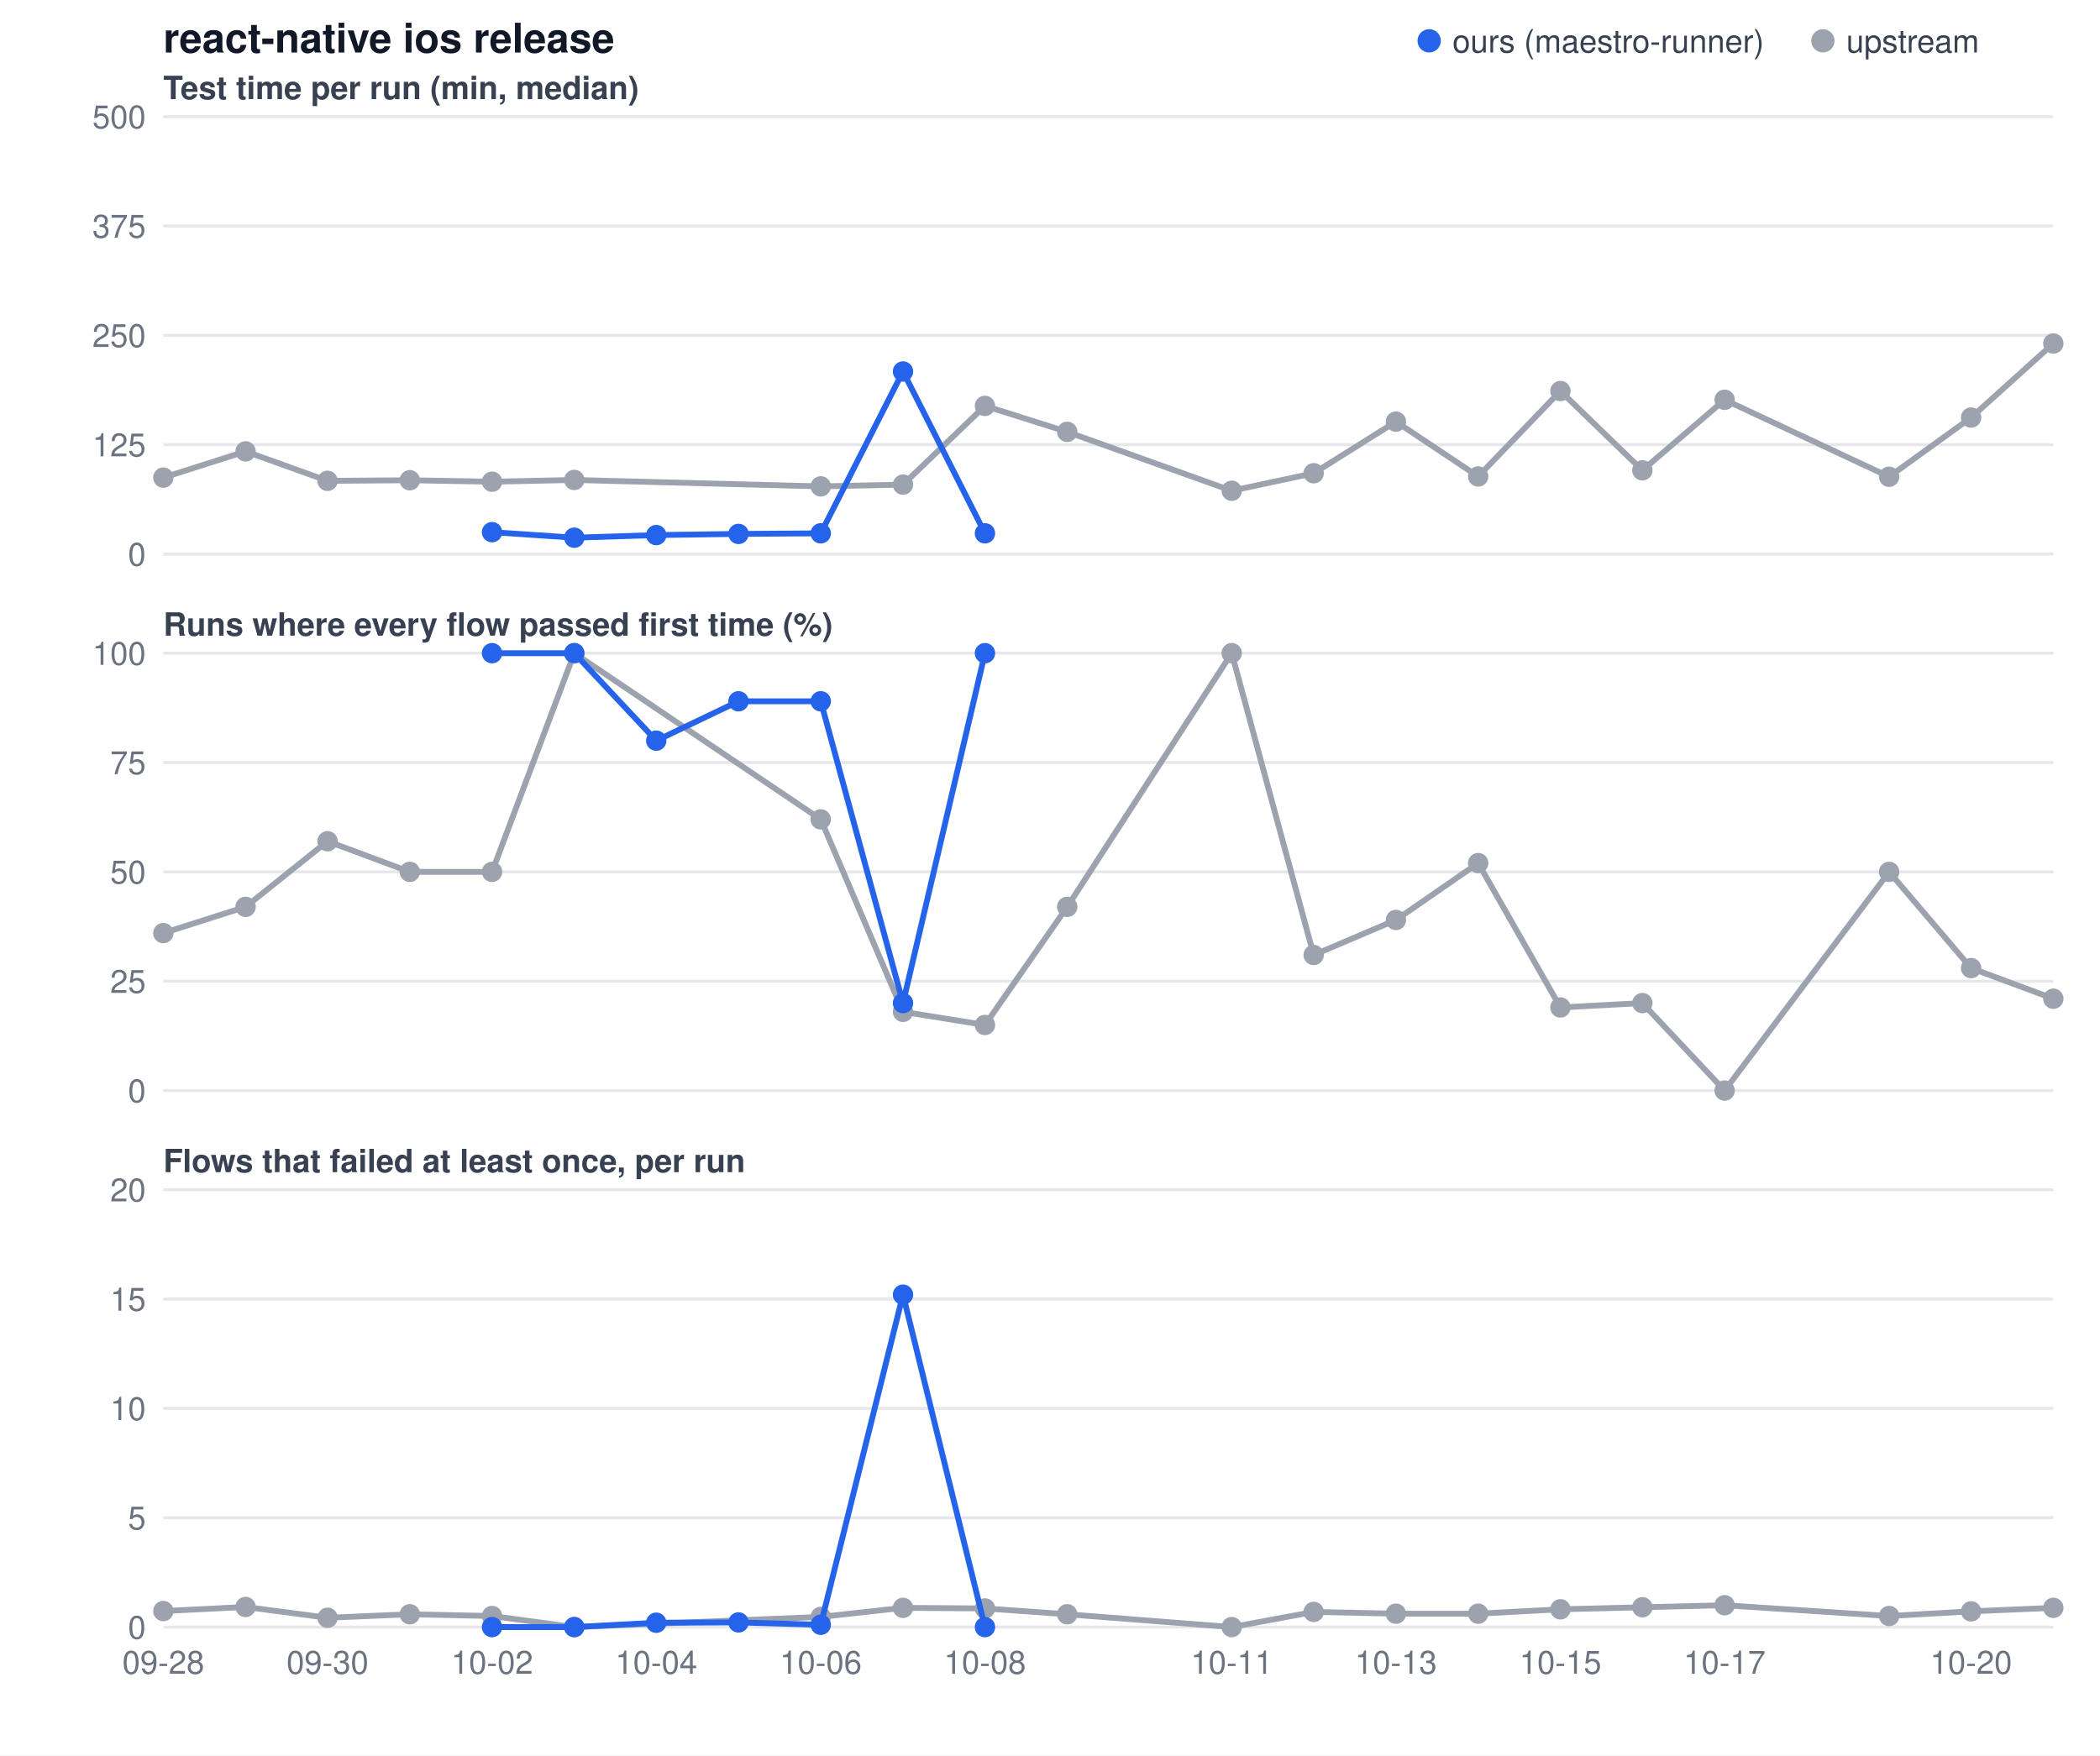
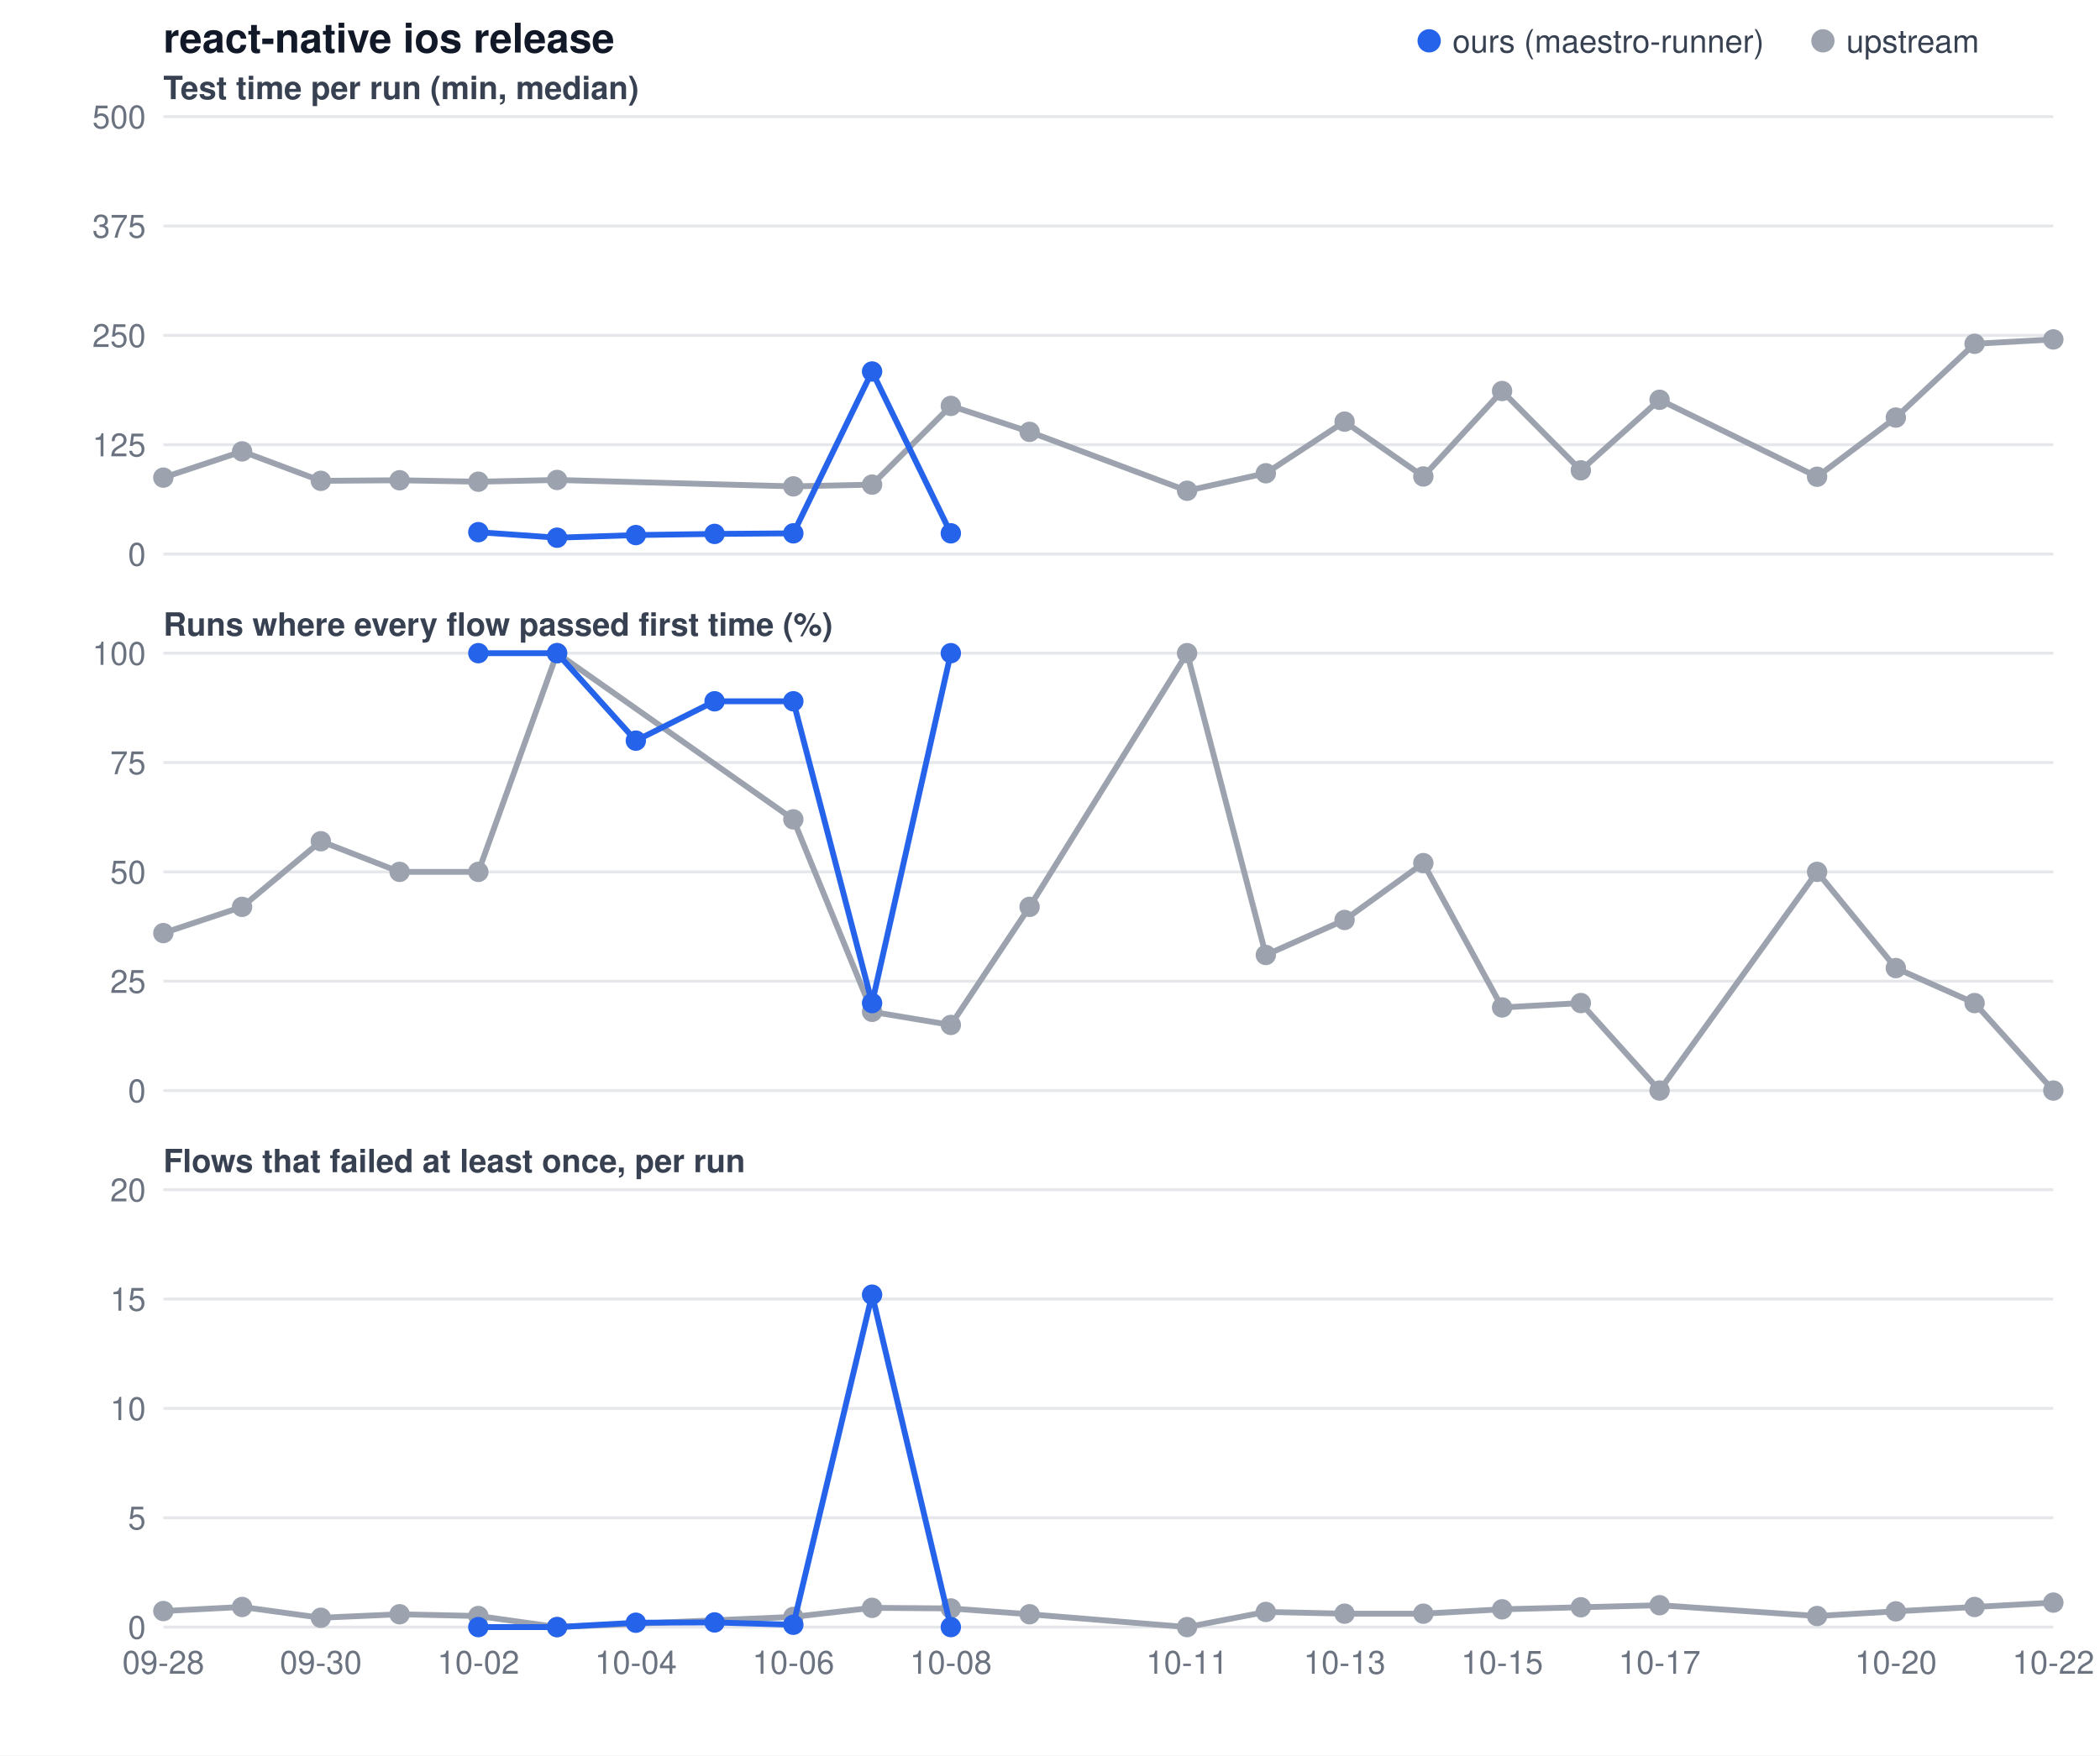
<svg xmlns="http://www.w3.org/2000/svg" width="720" height="602" font-family="-apple-system,Segoe UI,Helvetica,Arial,sans-serif" font-size="11">
  <rect width="100%" height="100%" fill="#ffffff" />
  <text x="56" y="18" font-size="14" font-weight="600" fill="#111827">react-native ios release</text>
  <circle cx="490" cy="14" r="4" fill="#2563eb" />
  <text x="498" y="18" fill="#374151">ours (maestro-runner)</text>
  <circle cx="625" cy="14" r="4" fill="#9ca3af" />
  <text x="633" y="18" fill="#374151">upstream</text>
  <text x="56" y="34" fill="#374151" font-weight="600">Test time per run (min, median)</text>
  <line x1="56" x2="704" y1="190.0" y2="190.0" stroke="#e5e7eb" />
  <text x="50" y="194.0" text-anchor="end" fill="#6b7280">0</text>
  <line x1="56" x2="704" y1="152.5" y2="152.5" stroke="#e5e7eb" />
  <text x="50" y="156.5" text-anchor="end" fill="#6b7280">125</text>
  <line x1="56" x2="704" y1="115.0" y2="115.0" stroke="#e5e7eb" />
  <text x="50" y="119.0" text-anchor="end" fill="#6b7280">250</text>
  <line x1="56" x2="704" y1="77.5" y2="77.5" stroke="#e5e7eb" />
  <text x="50" y="81.5" text-anchor="end" fill="#6b7280">375</text>
  <line x1="56" x2="704" y1="40.0" y2="40.0" stroke="#e5e7eb" />
  <text x="50" y="44.0" text-anchor="end" fill="#6b7280">500</text>
-   <polyline fill="none" stroke="#9ca3af" stroke-width="2" points="56.0,163.8 84.2,154.8 112.3,164.9 140.5,164.7 168.7,165.2 196.9,164.6 281.4,166.8 309.6,166.2 337.7,139.2 365.9,148.1 422.3,168.3 450.4,162.3 478.6,144.6 506.8,163.4 535.0,134.1 563.1,161.3 591.3,137.1 647.7,163.5 675.8,143.2 704.0,117.8" />
+   <polyline fill="none" stroke="#9ca3af" stroke-width="2" points="56.0,163.8 83.0,154.8 110.0,164.9 137.0,164.7 164.0,165.2 191.0,164.6 272.0,166.8 299.0,166.2 326.0,139.2 353.0,148.1 407.0,168.3 434.0,162.3 461.0,144.6 488.0,163.4 515.0,134.1 542.0,161.3 569.0,137.1 623.0,163.5 650.0,143.2 677.0,117.9 704.0,116.4" />
  <circle cx="56.0" cy="163.8" r="3.5" fill="#9ca3af" />
-   <circle cx="84.2" cy="154.8" r="3.5" fill="#9ca3af" />
-   <circle cx="112.3" cy="164.9" r="3.5" fill="#9ca3af" />
-   <circle cx="140.5" cy="164.7" r="3.5" fill="#9ca3af" />
-   <circle cx="168.7" cy="165.2" r="3.5" fill="#9ca3af" />
-   <circle cx="196.9" cy="164.6" r="3.5" fill="#9ca3af" />
-   <circle cx="281.4" cy="166.8" r="3.5" fill="#9ca3af" />
-   <circle cx="309.6" cy="166.2" r="3.5" fill="#9ca3af" />
-   <circle cx="337.7" cy="139.2" r="3.5" fill="#9ca3af" />
-   <circle cx="365.9" cy="148.1" r="3.5" fill="#9ca3af" />
-   <circle cx="422.3" cy="168.3" r="3.5" fill="#9ca3af" />
-   <circle cx="450.4" cy="162.3" r="3.5" fill="#9ca3af" />
-   <circle cx="478.6" cy="144.6" r="3.5" fill="#9ca3af" />
-   <circle cx="506.8" cy="163.4" r="3.5" fill="#9ca3af" />
-   <circle cx="535.0" cy="134.1" r="3.5" fill="#9ca3af" />
-   <circle cx="563.1" cy="161.3" r="3.5" fill="#9ca3af" />
-   <circle cx="591.3" cy="137.1" r="3.5" fill="#9ca3af" />
-   <circle cx="647.7" cy="163.5" r="3.5" fill="#9ca3af" />
-   <circle cx="675.8" cy="143.2" r="3.5" fill="#9ca3af" />
-   <circle cx="704.0" cy="117.8" r="3.5" fill="#9ca3af" />
-   <polyline fill="none" stroke="#2563eb" stroke-width="2" points="168.7,182.5 196.9,184.4 225.0,183.5 253.2,183.1 281.4,182.9 309.6,127.4 337.7,182.9" />
-   <circle cx="168.7" cy="182.5" r="3.5" fill="#2563eb" />
-   <circle cx="196.9" cy="184.4" r="3.5" fill="#2563eb" />
-   <circle cx="225.0" cy="183.5" r="3.5" fill="#2563eb" />
-   <circle cx="253.2" cy="183.1" r="3.5" fill="#2563eb" />
-   <circle cx="281.4" cy="182.9" r="3.5" fill="#2563eb" />
-   <circle cx="309.6" cy="127.4" r="3.5" fill="#2563eb" />
-   <circle cx="337.7" cy="182.9" r="3.5" fill="#2563eb" />
+   <circle cx="83.0" cy="154.8" r="3.5" fill="#9ca3af" />
+   <circle cx="110.0" cy="164.9" r="3.5" fill="#9ca3af" />
+   <circle cx="137.0" cy="164.7" r="3.5" fill="#9ca3af" />
+   <circle cx="164.0" cy="165.2" r="3.5" fill="#9ca3af" />
+   <circle cx="191.0" cy="164.6" r="3.5" fill="#9ca3af" />
+   <circle cx="272.0" cy="166.8" r="3.5" fill="#9ca3af" />
+   <circle cx="299.0" cy="166.2" r="3.5" fill="#9ca3af" />
+   <circle cx="326.0" cy="139.2" r="3.5" fill="#9ca3af" />
+   <circle cx="353.0" cy="148.1" r="3.5" fill="#9ca3af" />
+   <circle cx="407.0" cy="168.3" r="3.5" fill="#9ca3af" />
+   <circle cx="434.0" cy="162.3" r="3.5" fill="#9ca3af" />
+   <circle cx="461.0" cy="144.6" r="3.5" fill="#9ca3af" />
+   <circle cx="488.0" cy="163.4" r="3.5" fill="#9ca3af" />
+   <circle cx="515.0" cy="134.1" r="3.5" fill="#9ca3af" />
+   <circle cx="542.0" cy="161.3" r="3.5" fill="#9ca3af" />
+   <circle cx="569.0" cy="137.1" r="3.5" fill="#9ca3af" />
+   <circle cx="623.0" cy="163.5" r="3.5" fill="#9ca3af" />
+   <circle cx="650.0" cy="143.2" r="3.5" fill="#9ca3af" />
+   <circle cx="677.0" cy="117.9" r="3.5" fill="#9ca3af" />
+   <circle cx="704.0" cy="116.4" r="3.5" fill="#9ca3af" />
+   <polyline fill="none" stroke="#2563eb" stroke-width="2" points="164.0,182.5 191.0,184.4 218.0,183.5 245.0,183.1 272.0,182.9 299.0,127.4 326.0,182.9" />
+   <circle cx="164.0" cy="182.5" r="3.5" fill="#2563eb" />
+   <circle cx="191.0" cy="184.4" r="3.5" fill="#2563eb" />
+   <circle cx="218.0" cy="183.5" r="3.5" fill="#2563eb" />
+   <circle cx="245.0" cy="183.1" r="3.5" fill="#2563eb" />
+   <circle cx="272.0" cy="182.9" r="3.5" fill="#2563eb" />
+   <circle cx="299.0" cy="127.4" r="3.5" fill="#2563eb" />
+   <circle cx="326.0" cy="182.9" r="3.5" fill="#2563eb" />
  <text x="56" y="218" fill="#374151" font-weight="600">Runs where every flow passed first time (%)</text>
  <line x1="56" x2="704" y1="374.0" y2="374.0" stroke="#e5e7eb" />
  <text x="50" y="378.0" text-anchor="end" fill="#6b7280">0</text>
  <line x1="56" x2="704" y1="336.5" y2="336.5" stroke="#e5e7eb" />
  <text x="50" y="340.5" text-anchor="end" fill="#6b7280">25</text>
  <line x1="56" x2="704" y1="299.0" y2="299.0" stroke="#e5e7eb" />
  <text x="50" y="303.0" text-anchor="end" fill="#6b7280">50</text>
  <line x1="56" x2="704" y1="261.5" y2="261.5" stroke="#e5e7eb" />
  <text x="50" y="265.5" text-anchor="end" fill="#6b7280">75</text>
  <line x1="56" x2="704" y1="224.0" y2="224.0" stroke="#e5e7eb" />
  <text x="50" y="228.0" text-anchor="end" fill="#6b7280">100</text>
-   <polyline fill="none" stroke="#9ca3af" stroke-width="2" points="56.0,320.0 84.2,311.0 112.3,288.5 140.5,299.0 168.7,299.0 196.9,224.0 281.4,281.0 309.6,347.0 337.7,351.5 365.9,311.0 422.3,224.0 450.4,327.5 478.6,315.5 506.8,296.0 535.0,345.5 563.1,344.0 591.3,374.0 647.7,299.0 675.8,332.0 704.0,342.5" />
+   <polyline fill="none" stroke="#9ca3af" stroke-width="2" points="56.0,320.0 83.0,311.0 110.0,288.5 137.0,299.0 164.0,299.0 191.0,224.0 272.0,281.0 299.0,347.0 326.0,351.5 353.0,311.0 407.0,224.0 434.0,327.5 461.0,315.5 488.0,296.0 515.0,345.5 542.0,344.0 569.0,374.0 623.0,299.0 650.0,332.0 677.0,344.0 704.0,374.0" />
  <circle cx="56.0" cy="320.0" r="3.5" fill="#9ca3af" />
-   <circle cx="84.2" cy="311.0" r="3.5" fill="#9ca3af" />
-   <circle cx="112.3" cy="288.5" r="3.5" fill="#9ca3af" />
-   <circle cx="140.5" cy="299.0" r="3.5" fill="#9ca3af" />
-   <circle cx="168.7" cy="299.0" r="3.5" fill="#9ca3af" />
-   <circle cx="196.9" cy="224.0" r="3.5" fill="#9ca3af" />
-   <circle cx="281.4" cy="281.0" r="3.5" fill="#9ca3af" />
-   <circle cx="309.6" cy="347.0" r="3.5" fill="#9ca3af" />
-   <circle cx="337.7" cy="351.5" r="3.5" fill="#9ca3af" />
-   <circle cx="365.9" cy="311.0" r="3.5" fill="#9ca3af" />
-   <circle cx="422.3" cy="224.0" r="3.5" fill="#9ca3af" />
-   <circle cx="450.4" cy="327.5" r="3.5" fill="#9ca3af" />
-   <circle cx="478.6" cy="315.5" r="3.5" fill="#9ca3af" />
-   <circle cx="506.8" cy="296.0" r="3.5" fill="#9ca3af" />
-   <circle cx="535.0" cy="345.5" r="3.5" fill="#9ca3af" />
-   <circle cx="563.1" cy="344.0" r="3.5" fill="#9ca3af" />
-   <circle cx="591.3" cy="374.0" r="3.5" fill="#9ca3af" />
-   <circle cx="647.7" cy="299.0" r="3.5" fill="#9ca3af" />
-   <circle cx="675.8" cy="332.0" r="3.5" fill="#9ca3af" />
-   <circle cx="704.0" cy="342.5" r="3.5" fill="#9ca3af" />
-   <polyline fill="none" stroke="#2563eb" stroke-width="2" points="168.7,224.0 196.9,224.0 225.0,254.0 253.2,240.5 281.4,240.5 309.6,344.0 337.7,224.0" />
-   <circle cx="168.7" cy="224.0" r="3.5" fill="#2563eb" />
-   <circle cx="196.9" cy="224.0" r="3.5" fill="#2563eb" />
-   <circle cx="225.0" cy="254.0" r="3.5" fill="#2563eb" />
-   <circle cx="253.2" cy="240.5" r="3.5" fill="#2563eb" />
-   <circle cx="281.4" cy="240.5" r="3.5" fill="#2563eb" />
-   <circle cx="309.6" cy="344.0" r="3.5" fill="#2563eb" />
-   <circle cx="337.7" cy="224.0" r="3.5" fill="#2563eb" />
+   <circle cx="83.0" cy="311.0" r="3.5" fill="#9ca3af" />
+   <circle cx="110.0" cy="288.5" r="3.5" fill="#9ca3af" />
+   <circle cx="137.0" cy="299.0" r="3.5" fill="#9ca3af" />
+   <circle cx="164.0" cy="299.0" r="3.5" fill="#9ca3af" />
+   <circle cx="191.0" cy="224.0" r="3.5" fill="#9ca3af" />
+   <circle cx="272.0" cy="281.0" r="3.5" fill="#9ca3af" />
+   <circle cx="299.0" cy="347.0" r="3.5" fill="#9ca3af" />
+   <circle cx="326.0" cy="351.5" r="3.5" fill="#9ca3af" />
+   <circle cx="353.0" cy="311.0" r="3.5" fill="#9ca3af" />
+   <circle cx="407.0" cy="224.0" r="3.5" fill="#9ca3af" />
+   <circle cx="434.0" cy="327.5" r="3.5" fill="#9ca3af" />
+   <circle cx="461.0" cy="315.5" r="3.5" fill="#9ca3af" />
+   <circle cx="488.0" cy="296.0" r="3.5" fill="#9ca3af" />
+   <circle cx="515.0" cy="345.5" r="3.5" fill="#9ca3af" />
+   <circle cx="542.0" cy="344.0" r="3.5" fill="#9ca3af" />
+   <circle cx="569.0" cy="374.0" r="3.5" fill="#9ca3af" />
+   <circle cx="623.0" cy="299.0" r="3.5" fill="#9ca3af" />
+   <circle cx="650.0" cy="332.0" r="3.5" fill="#9ca3af" />
+   <circle cx="677.0" cy="344.0" r="3.5" fill="#9ca3af" />
+   <circle cx="704.0" cy="374.0" r="3.5" fill="#9ca3af" />
+   <polyline fill="none" stroke="#2563eb" stroke-width="2" points="164.0,224.0 191.0,224.0 218.0,254.0 245.0,240.5 272.0,240.5 299.0,344.0 326.0,224.0" />
+   <circle cx="164.0" cy="224.0" r="3.5" fill="#2563eb" />
+   <circle cx="191.0" cy="224.0" r="3.5" fill="#2563eb" />
+   <circle cx="218.0" cy="254.0" r="3.5" fill="#2563eb" />
+   <circle cx="245.0" cy="240.5" r="3.5" fill="#2563eb" />
+   <circle cx="272.0" cy="240.5" r="3.5" fill="#2563eb" />
+   <circle cx="299.0" cy="344.0" r="3.5" fill="#2563eb" />
+   <circle cx="326.0" cy="224.0" r="3.5" fill="#2563eb" />
  <text x="56" y="402" fill="#374151" font-weight="600">Flows that failed at least once, per run</text>
  <line x1="56" x2="704" y1="558.0" y2="558.0" stroke="#e5e7eb" />
  <text x="50" y="562.0" text-anchor="end" fill="#6b7280">0</text>
  <line x1="56" x2="704" y1="520.5" y2="520.5" stroke="#e5e7eb" />
  <text x="50" y="524.5" text-anchor="end" fill="#6b7280">5</text>
  <line x1="56" x2="704" y1="483.0" y2="483.0" stroke="#e5e7eb" />
  <text x="50" y="487.0" text-anchor="end" fill="#6b7280">10</text>
  <line x1="56" x2="704" y1="445.5" y2="445.5" stroke="#e5e7eb" />
  <text x="50" y="449.5" text-anchor="end" fill="#6b7280">15</text>
  <line x1="56" x2="704" y1="408.0" y2="408.0" stroke="#e5e7eb" />
  <text x="50" y="412.0" text-anchor="end" fill="#6b7280">20</text>
-   <polyline fill="none" stroke="#9ca3af" stroke-width="2" points="56.0,552.5 84.2,551.1 112.3,554.8 140.5,553.6 168.7,554.2 196.9,558.0 281.4,554.5 309.6,551.4 337.7,551.6 365.9,553.6 422.3,558.0 450.4,552.8 478.6,553.4 506.8,553.4 535.0,551.9 563.1,551.2 591.3,550.5 647.7,554.2 675.8,552.6 704.0,551.4" />
+   <polyline fill="none" stroke="#9ca3af" stroke-width="2" points="56.0,552.5 83.0,551.1 110.0,554.8 137.0,553.6 164.0,554.2 191.0,558.0 272.0,554.5 299.0,551.4 326.0,551.6 353.0,553.6 407.0,558.0 434.0,552.8 461.0,553.4 488.0,553.4 515.0,551.9 542.0,551.2 569.0,550.5 623.0,554.2 650.0,552.6 677.0,551.1 704.0,549.6" />
  <circle cx="56.0" cy="552.5" r="3.5" fill="#9ca3af" />
-   <circle cx="84.2" cy="551.1" r="3.5" fill="#9ca3af" />
-   <circle cx="112.3" cy="554.8" r="3.5" fill="#9ca3af" />
-   <circle cx="140.5" cy="553.6" r="3.5" fill="#9ca3af" />
-   <circle cx="168.7" cy="554.2" r="3.5" fill="#9ca3af" />
-   <circle cx="196.9" cy="558.0" r="3.5" fill="#9ca3af" />
-   <circle cx="281.4" cy="554.5" r="3.5" fill="#9ca3af" />
-   <circle cx="309.6" cy="551.4" r="3.5" fill="#9ca3af" />
-   <circle cx="337.7" cy="551.6" r="3.5" fill="#9ca3af" />
-   <circle cx="365.9" cy="553.6" r="3.5" fill="#9ca3af" />
-   <circle cx="422.3" cy="558.0" r="3.5" fill="#9ca3af" />
-   <circle cx="450.4" cy="552.8" r="3.5" fill="#9ca3af" />
-   <circle cx="478.6" cy="553.4" r="3.5" fill="#9ca3af" />
-   <circle cx="506.8" cy="553.4" r="3.5" fill="#9ca3af" />
-   <circle cx="535.0" cy="551.9" r="3.5" fill="#9ca3af" />
-   <circle cx="563.1" cy="551.2" r="3.5" fill="#9ca3af" />
-   <circle cx="591.3" cy="550.5" r="3.5" fill="#9ca3af" />
-   <circle cx="647.7" cy="554.2" r="3.5" fill="#9ca3af" />
-   <circle cx="675.8" cy="552.6" r="3.5" fill="#9ca3af" />
-   <circle cx="704.0" cy="551.4" r="3.5" fill="#9ca3af" />
-   <polyline fill="none" stroke="#2563eb" stroke-width="2" points="168.7,558.0 196.9,558.0 225.0,556.5 253.2,556.4 281.4,557.2 309.6,444.0 337.7,558.0" />
-   <circle cx="168.7" cy="558.0" r="3.5" fill="#2563eb" />
-   <circle cx="196.9" cy="558.0" r="3.5" fill="#2563eb" />
-   <circle cx="225.0" cy="556.5" r="3.5" fill="#2563eb" />
-   <circle cx="253.2" cy="556.4" r="3.5" fill="#2563eb" />
-   <circle cx="281.4" cy="557.2" r="3.5" fill="#2563eb" />
-   <circle cx="309.6" cy="444.0" r="3.5" fill="#2563eb" />
-   <circle cx="337.7" cy="558.0" r="3.5" fill="#2563eb" />
+   <circle cx="83.0" cy="551.1" r="3.5" fill="#9ca3af" />
+   <circle cx="110.0" cy="554.8" r="3.5" fill="#9ca3af" />
+   <circle cx="137.0" cy="553.6" r="3.5" fill="#9ca3af" />
+   <circle cx="164.0" cy="554.2" r="3.5" fill="#9ca3af" />
+   <circle cx="191.0" cy="558.0" r="3.5" fill="#9ca3af" />
+   <circle cx="272.0" cy="554.5" r="3.5" fill="#9ca3af" />
+   <circle cx="299.0" cy="551.4" r="3.5" fill="#9ca3af" />
+   <circle cx="326.0" cy="551.6" r="3.5" fill="#9ca3af" />
+   <circle cx="353.0" cy="553.6" r="3.5" fill="#9ca3af" />
+   <circle cx="407.0" cy="558.0" r="3.5" fill="#9ca3af" />
+   <circle cx="434.0" cy="552.8" r="3.5" fill="#9ca3af" />
+   <circle cx="461.0" cy="553.4" r="3.5" fill="#9ca3af" />
+   <circle cx="488.0" cy="553.4" r="3.5" fill="#9ca3af" />
+   <circle cx="515.0" cy="551.9" r="3.5" fill="#9ca3af" />
+   <circle cx="542.0" cy="551.2" r="3.5" fill="#9ca3af" />
+   <circle cx="569.0" cy="550.5" r="3.5" fill="#9ca3af" />
+   <circle cx="623.0" cy="554.2" r="3.5" fill="#9ca3af" />
+   <circle cx="650.0" cy="552.6" r="3.5" fill="#9ca3af" />
+   <circle cx="677.0" cy="551.1" r="3.5" fill="#9ca3af" />
+   <circle cx="704.0" cy="549.6" r="3.5" fill="#9ca3af" />
+   <polyline fill="none" stroke="#2563eb" stroke-width="2" points="164.0,558.0 191.0,558.0 218.0,556.5 245.0,556.4 272.0,557.2 299.0,444.0 326.0,558.0" />
+   <circle cx="164.0" cy="558.0" r="3.5" fill="#2563eb" />
+   <circle cx="191.0" cy="558.0" r="3.5" fill="#2563eb" />
+   <circle cx="218.0" cy="556.5" r="3.5" fill="#2563eb" />
+   <circle cx="245.0" cy="556.4" r="3.5" fill="#2563eb" />
+   <circle cx="272.0" cy="557.2" r="3.5" fill="#2563eb" />
+   <circle cx="299.0" cy="444.0" r="3.5" fill="#2563eb" />
+   <circle cx="326.0" cy="558.0" r="3.5" fill="#2563eb" />
  <text x="56.0" y="574" text-anchor="middle" fill="#6b7280">09-28</text>
-   <text x="112.3" y="574" text-anchor="middle" fill="#6b7280">09-30</text>
-   <text x="168.7" y="574" text-anchor="middle" fill="#6b7280">10-02</text>
-   <text x="225.0" y="574" text-anchor="middle" fill="#6b7280">10-04</text>
-   <text x="281.4" y="574" text-anchor="middle" fill="#6b7280">10-06</text>
-   <text x="337.7" y="574" text-anchor="middle" fill="#6b7280">10-08</text>
-   <text x="422.3" y="574" text-anchor="middle" fill="#6b7280">10-11</text>
-   <text x="478.6" y="574" text-anchor="middle" fill="#6b7280">10-13</text>
-   <text x="535.0" y="574" text-anchor="middle" fill="#6b7280">10-15</text>
-   <text x="591.3" y="574" text-anchor="middle" fill="#6b7280">10-17</text>
-   <text x="675.8" y="574" text-anchor="middle" fill="#6b7280">10-20</text>
+   <text x="110.0" y="574" text-anchor="middle" fill="#6b7280">09-30</text>
+   <text x="164.0" y="574" text-anchor="middle" fill="#6b7280">10-02</text>
+   <text x="218.0" y="574" text-anchor="middle" fill="#6b7280">10-04</text>
+   <text x="272.0" y="574" text-anchor="middle" fill="#6b7280">10-06</text>
+   <text x="326.0" y="574" text-anchor="middle" fill="#6b7280">10-08</text>
+   <text x="407.0" y="574" text-anchor="middle" fill="#6b7280">10-11</text>
+   <text x="461.0" y="574" text-anchor="middle" fill="#6b7280">10-13</text>
+   <text x="515.0" y="574" text-anchor="middle" fill="#6b7280">10-15</text>
+   <text x="569.0" y="574" text-anchor="middle" fill="#6b7280">10-17</text>
+   <text x="650.0" y="574" text-anchor="middle" fill="#6b7280">10-20</text>
+   <text x="704.0" y="574" text-anchor="middle" fill="#6b7280">10-22</text>
</svg>
